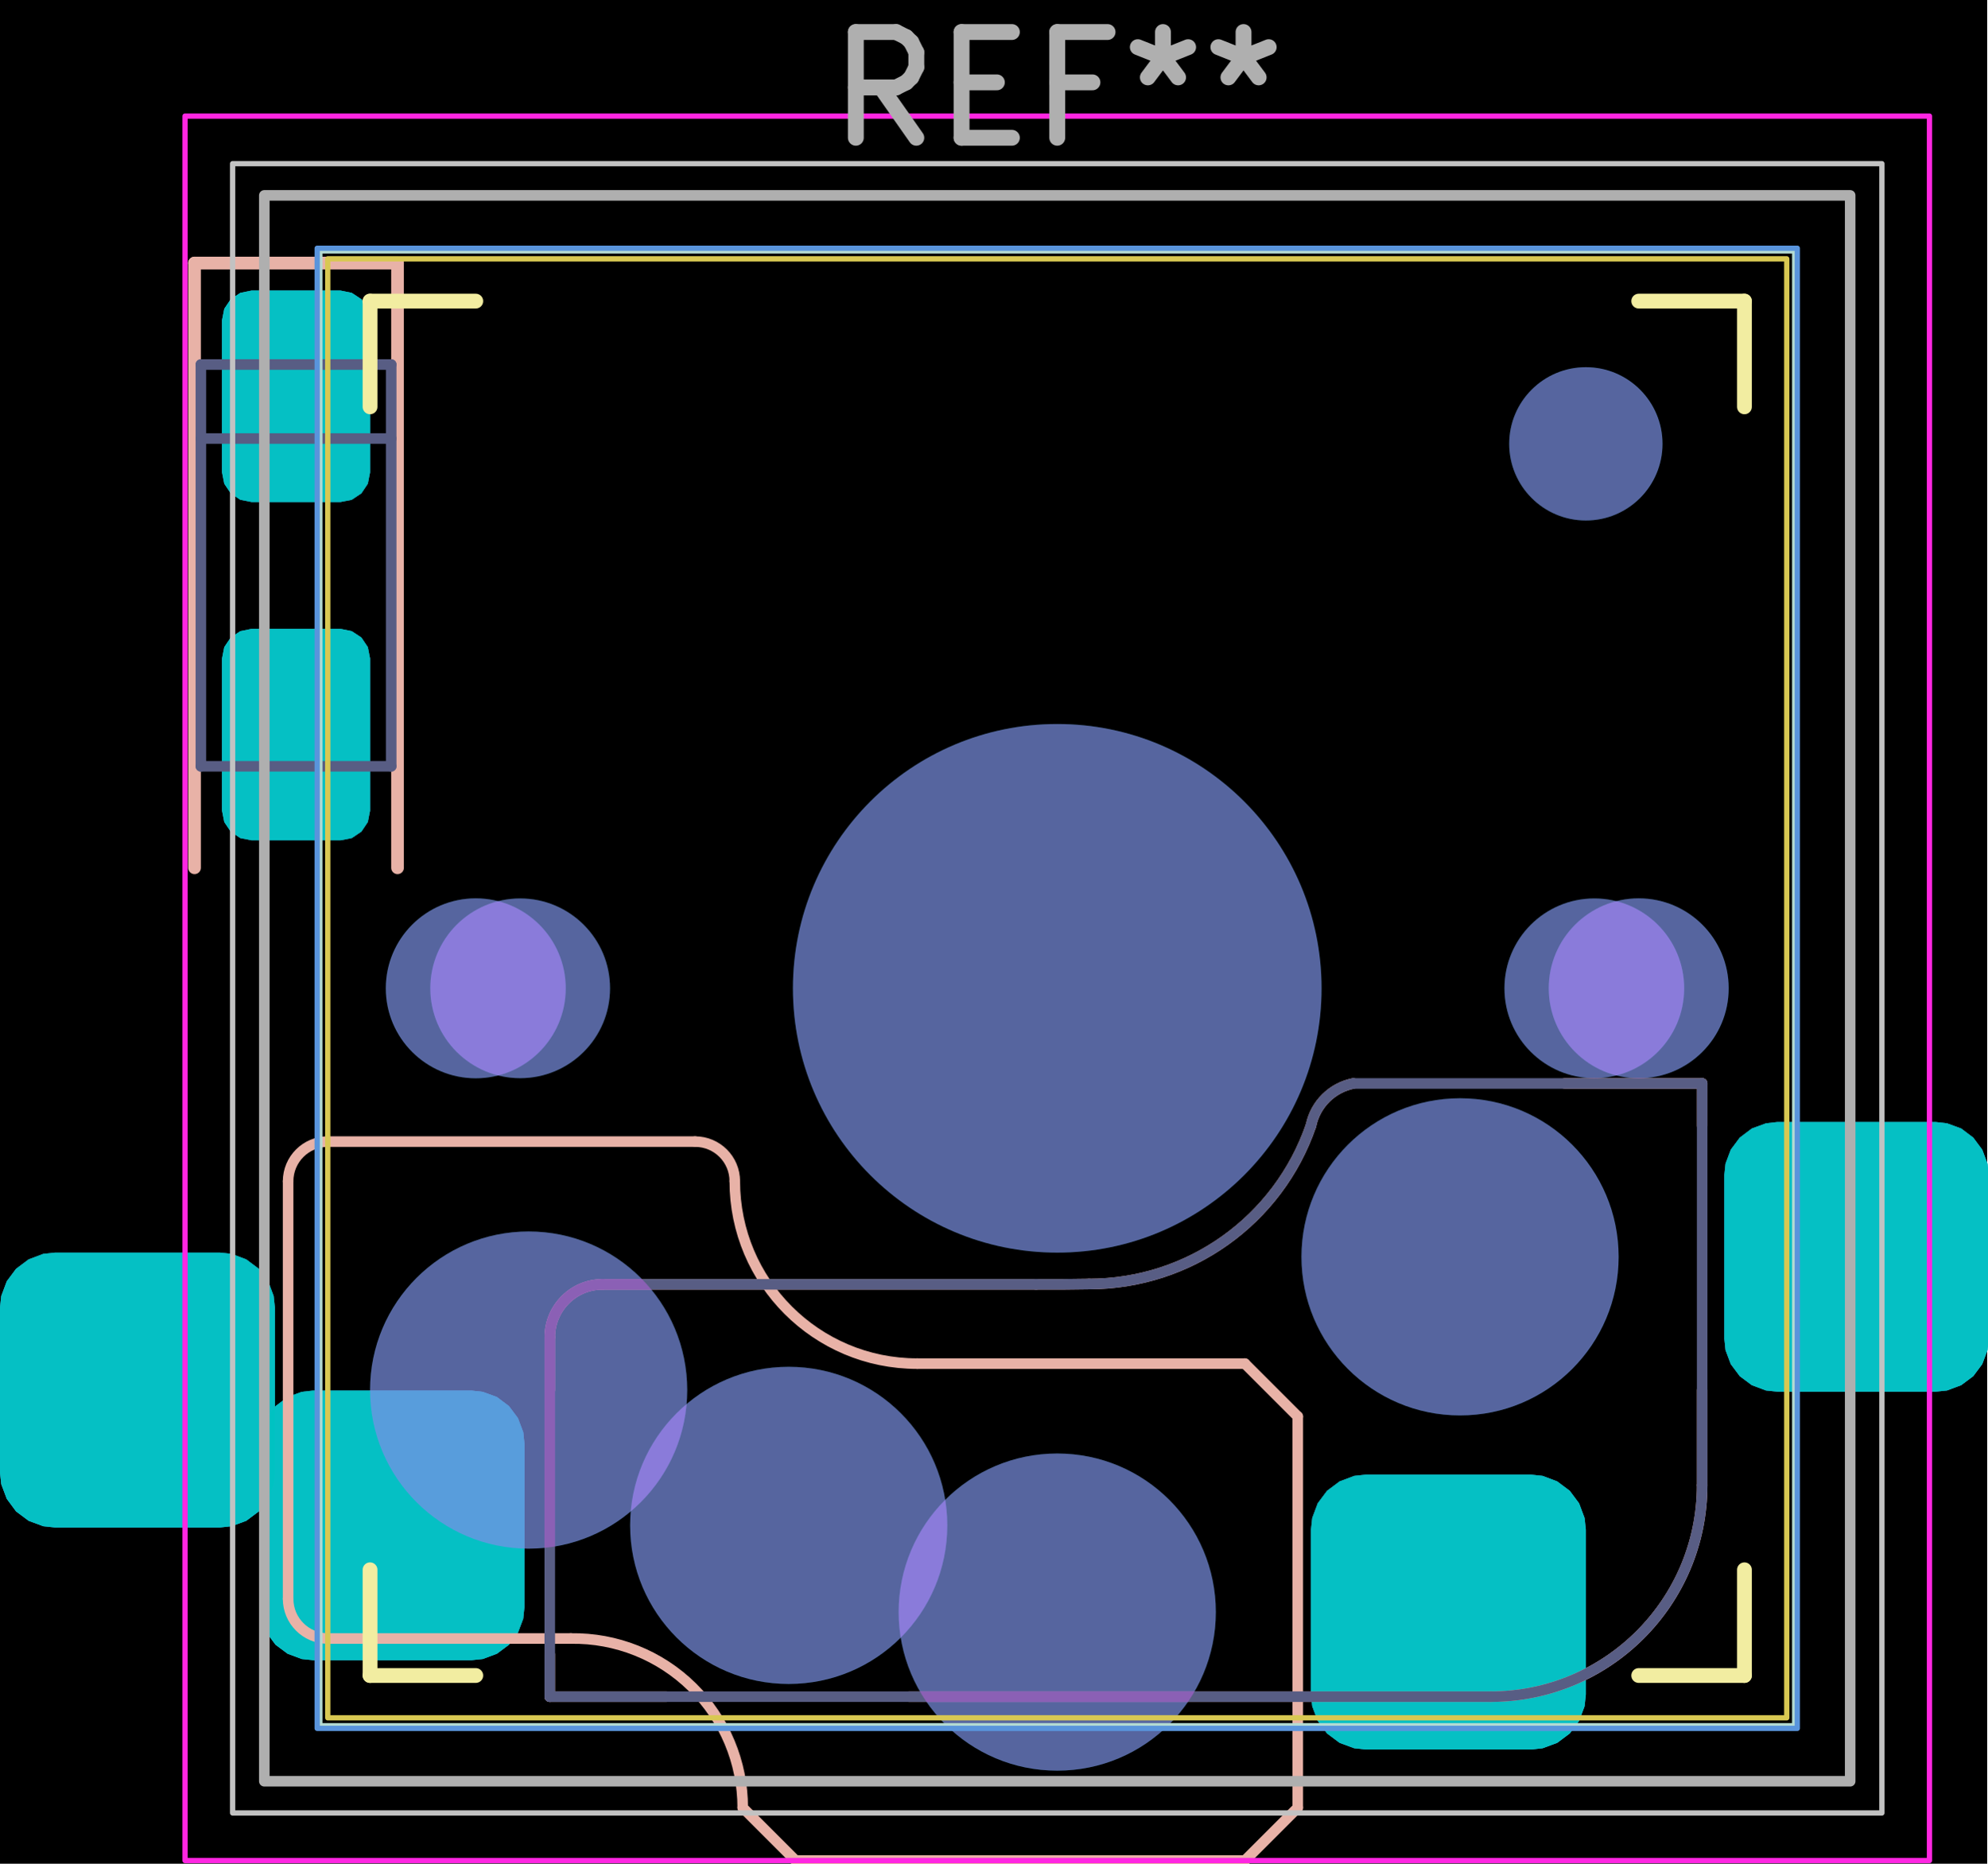
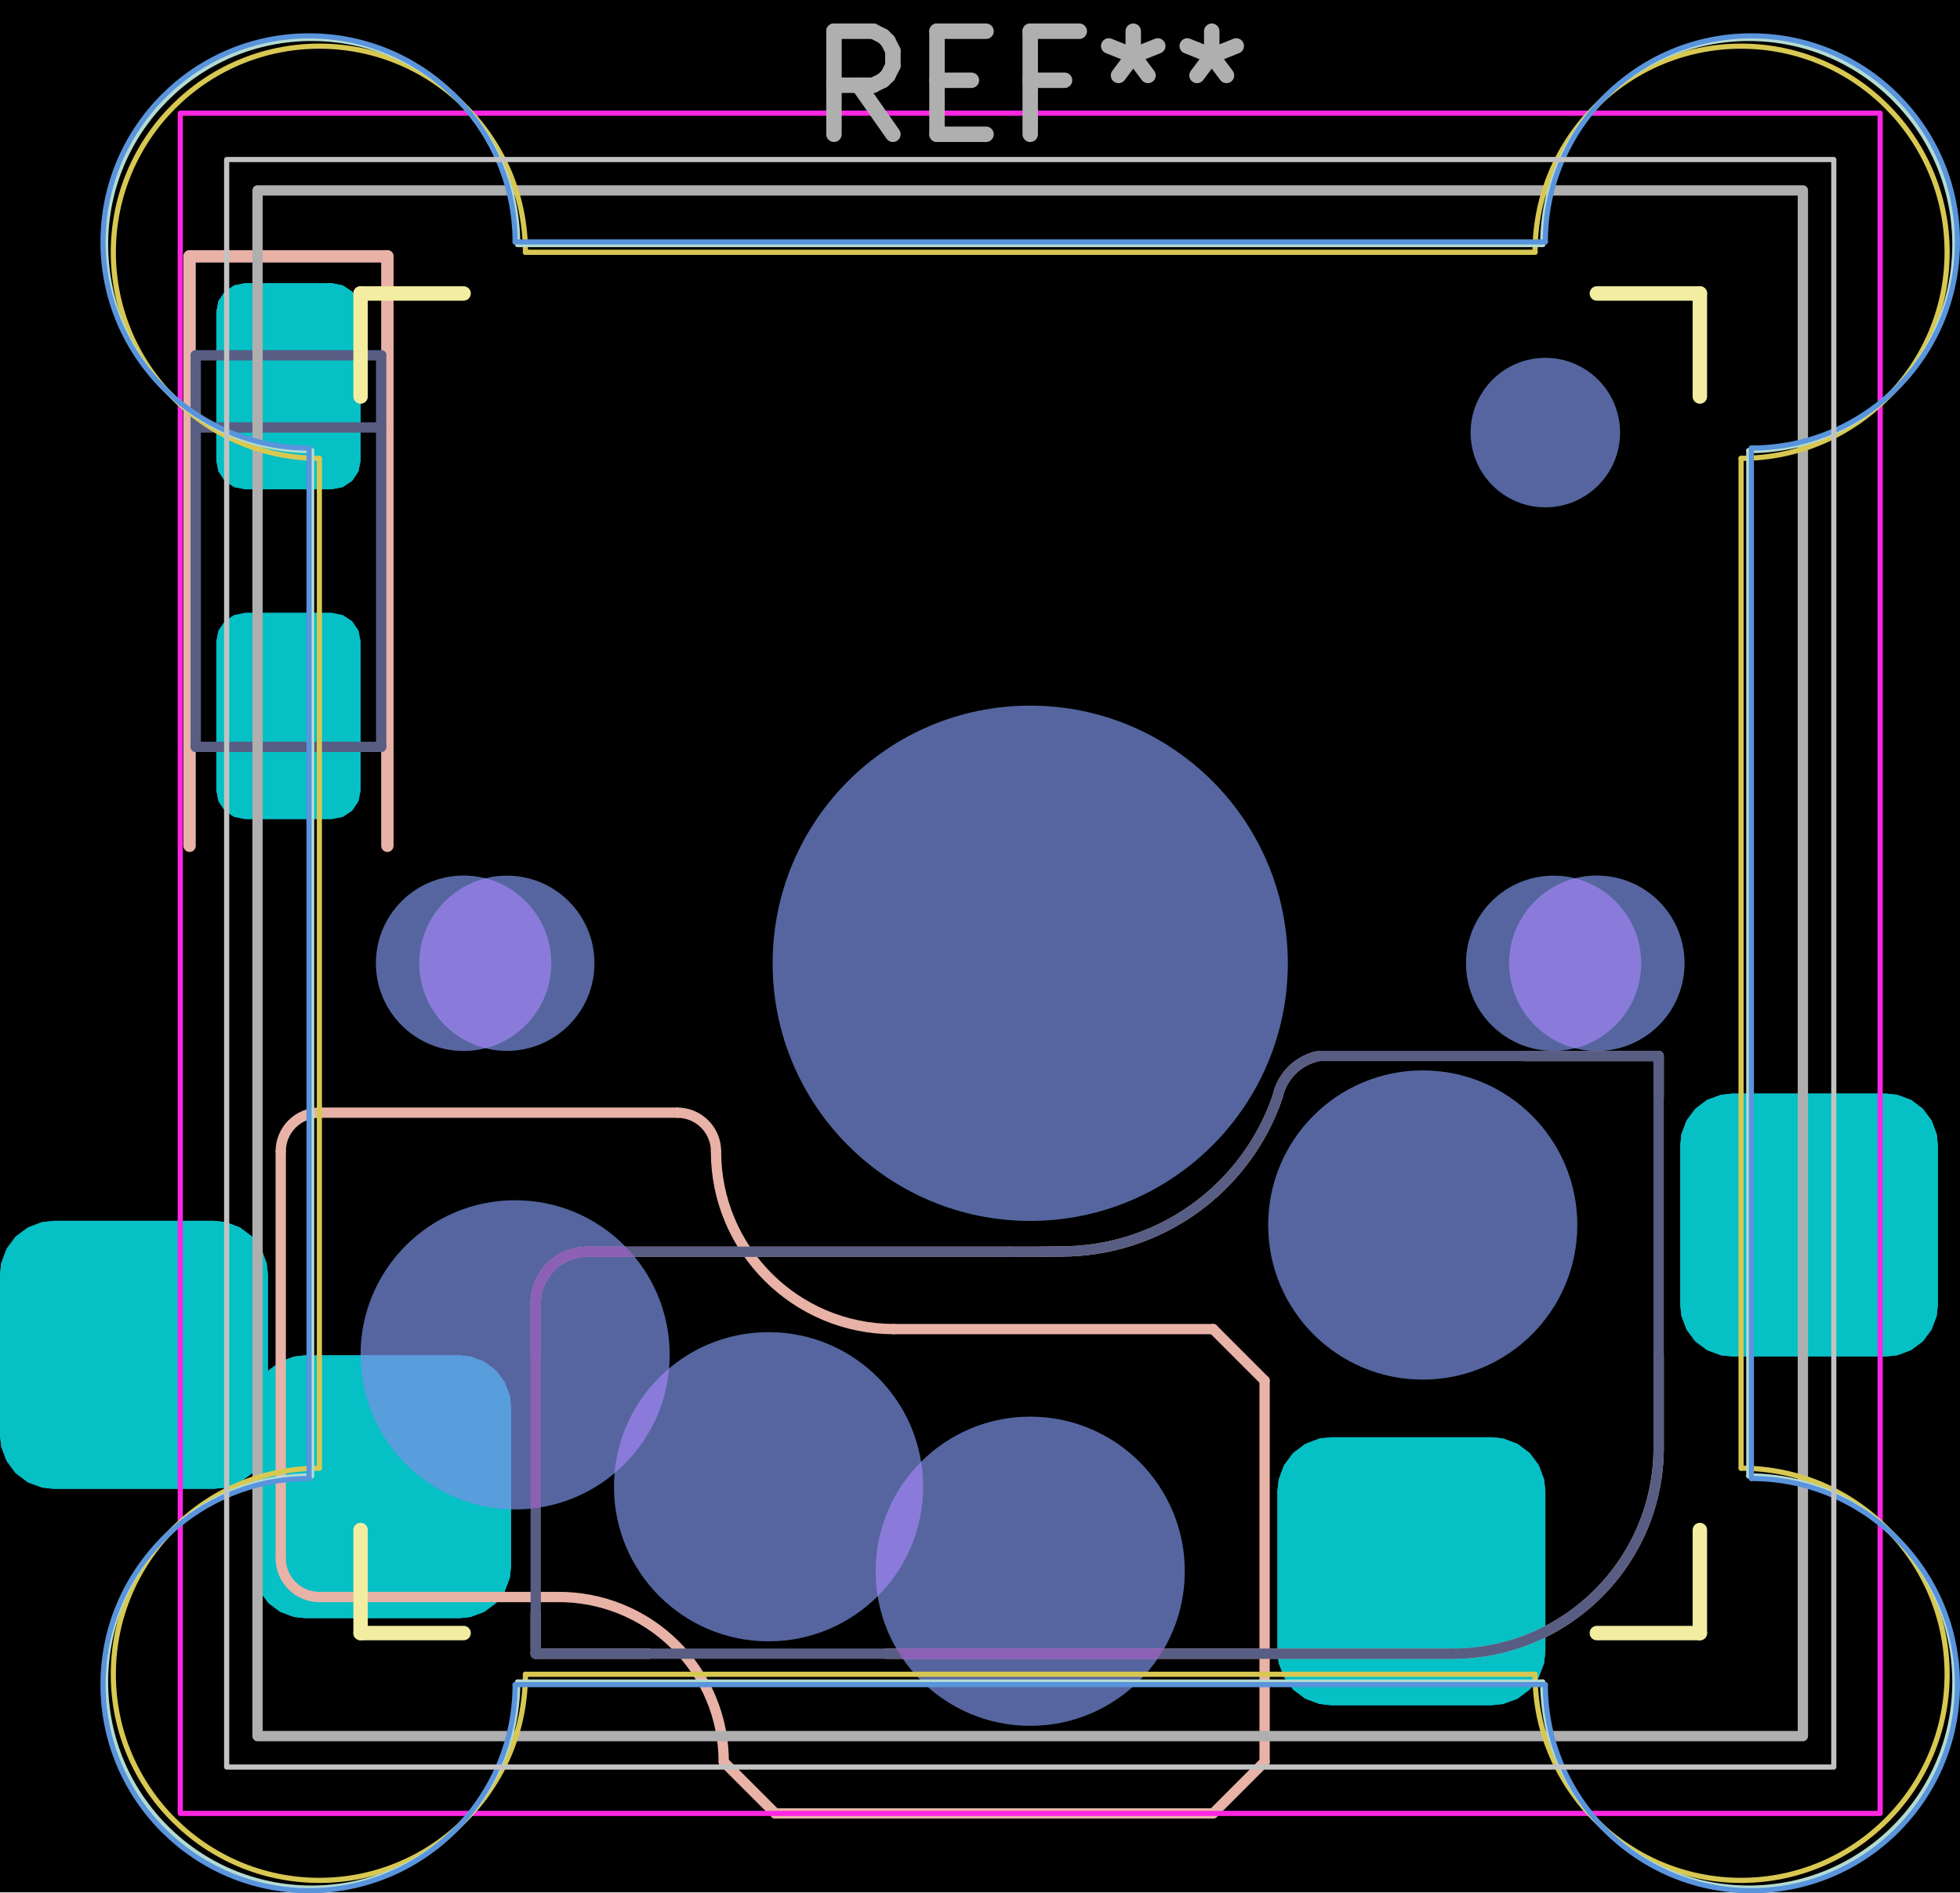
- <svg xmlns="http://www.w3.org/2000/svg" version="1.1" width="100%" height="100%" viewBox="0 0 18.796 17.628" preserveAspectRatio="xMidYMid meet">
+ <svg xmlns="http://www.w3.org/2000/svg" version="1.1" width="100%" height="100%" viewBox="0 0 19.025 18.364" preserveAspectRatio="xMidYMid meet">
  <rect width="100%" height="100%" fill="black" />
  <g style="fill:#000000; fill-opacity:1;stroke:#000000; stroke-opacity:1; stroke-linecap:round; stroke-linejoin:round;" transform="translate(0 0) scale(1 1)">
    <path style="fill:#4D7FC4; fill-opacity:1; stroke:none;fill-rule:evenodd;" d="M 12.4,14.468 12.412,14.358 12.464,14.219 12.552,14.101 12.671,14.012 12.809,13.96 12.92,13.948 14.48,13.948 14.591,13.96 14.729,14.012 14.848,14.101 14.936,14.219 14.988,14.358 15,14.468 15,16.028 14.988,16.139 14.936,16.277 14.848,16.396 14.729,16.485 14.591,16.536 14.48,16.548 12.92,16.548 12.809,16.536 12.671,16.485 12.552,16.396 12.464,16.277 12.412,16.139 12.4,16.028 Z" />
    <path style="fill:#4D7FC4; fill-opacity:1; stroke:none;fill-rule:evenodd;" d="M 16.31,11.113 16.321,11.007 16.371,10.874 16.456,10.76 16.57,10.674 16.704,10.625 16.81,10.613 18.31,10.613 18.416,10.625 18.55,10.674 18.664,10.76 18.749,10.874 18.799,11.007 18.81,11.113 18.81,12.663 18.799,12.77 18.749,12.903 18.664,13.017 18.55,13.102 18.416,13.152 18.31,13.163 16.81,13.163 16.704,13.152 16.57,13.102 16.456,13.017 16.371,12.903 16.321,12.77 16.31,12.663 Z" />
    <path style="fill:#4D7FC4; fill-opacity:1; stroke:none;fill-rule:evenodd;" d="M 0,12.368 0.012,12.258 0.064,12.119 0.152,12.001 0.271,11.912 0.409,11.86 0.52,11.848 2.08,11.848 2.191,11.86 2.329,11.912 2.448,12.001 2.536,12.119 2.588,12.258 2.6,12.368 2.6,13.928 2.588,14.039 2.536,14.177 2.448,14.296 2.329,14.385 2.191,14.436 2.08,14.448 0.52,14.448 0.409,14.436 0.271,14.385 0.152,14.296 0.064,14.177 0.012,14.039 0,13.928 Z" />
    <path style="fill:#4D7FC4; fill-opacity:1; stroke:none;fill-rule:evenodd;" d="M 2.46,13.653 2.471,13.547 2.521,13.414 2.606,13.3 2.72,13.214 2.854,13.165 2.96,13.153 4.46,13.153 4.566,13.165 4.7,13.214 4.814,13.3 4.899,13.414 4.949,13.547 4.96,13.653 4.96,15.203 4.949,15.31 4.899,15.443 4.814,15.557 4.7,15.642 4.566,15.692 4.46,15.703 2.96,15.703 2.854,15.692 2.72,15.642 2.606,15.557 2.521,15.443 2.471,15.31 2.46,15.203 Z" />
    <path style="fill:#4D7FC4; fill-opacity:1; stroke:none;fill-rule:evenodd;" d="M 2.38,7.948 2.273,7.927 2.182,7.866 2.121,7.775 2.1,7.668 2.1,6.228 2.121,6.121 2.182,6.03 2.273,5.97 2.38,5.948 3.22,5.948 3.327,5.97 3.418,6.03 3.479,6.121 3.5,6.228 3.5,7.668 3.479,7.775 3.418,7.866 3.327,7.927 3.22,7.948 Z" />
    <path style="fill:#4D7FC4; fill-opacity:1; stroke:none;fill-rule:evenodd;" d="M 2.38,4.748 2.273,4.727 2.182,4.666 2.121,4.575 2.1,4.468 2.1,3.028 2.121,2.921 2.182,2.83 2.273,2.77 2.38,2.748 3.22,2.748 3.327,2.77 3.418,2.83 3.479,2.921 3.5,3.028 3.5,4.468 3.479,4.575 3.418,4.666 3.327,4.727 3.22,4.748 Z" />
  </g>
  <g style="fill:#02FFEE; fill-opacity:0.4; stroke:none;">
    <circle cx="4.5" cy="9.348" r="0.851" />
    <circle cx="4.92" cy="9.348" r="0.85" />
    <circle cx="5" cy="13.148" r="1.5" />
    <circle cx="7.46" cy="14.428" r="1.5" />
    <circle cx="10" cy="9.348" r="2.5" />
    <circle cx="10" cy="15.248" r="1.5" />
    <circle cx="13.81" cy="11.888" r="1.5" />
    <circle cx="15" cy="4.198" r="0.725" />
    <circle cx="15.08" cy="9.348" r="0.85" />
    <circle cx="15.5" cy="9.348" r="0.851" />
    <path style="fill:#02FFEE; fill-opacity:0.4; stroke:none;fill-rule:evenodd;" d="M 12.4,14.468 12.412,14.358 12.464,14.219 12.552,14.101 12.671,14.012 12.809,13.96 12.92,13.948 14.48,13.948 14.591,13.96 14.729,14.012 14.848,14.101 14.936,14.219 14.988,14.358 15,14.468 15,16.028 14.988,16.139 14.936,16.277 14.848,16.396 14.729,16.485 14.591,16.536 14.48,16.548 12.92,16.548 12.809,16.536 12.671,16.485 12.552,16.396 12.464,16.277 12.412,16.139 12.4,16.028 Z" />
    <path style="fill:#02FFEE; fill-opacity:0.4; stroke:none;fill-rule:evenodd;" d="M 16.31,11.113 16.321,11.007 16.371,10.874 16.456,10.76 16.57,10.674 16.704,10.625 16.81,10.613 18.31,10.613 18.416,10.625 18.55,10.674 18.664,10.76 18.749,10.874 18.799,11.007 18.81,11.113 18.81,12.663 18.799,12.77 18.749,12.903 18.664,13.017 18.55,13.102 18.416,13.152 18.31,13.163 16.81,13.163 16.704,13.152 16.57,13.102 16.456,13.017 16.371,12.903 16.321,12.77 16.31,12.663 Z" />
    <path style="fill:#02FFEE; fill-opacity:0.4; stroke:none;fill-rule:evenodd;" d="M 0,12.368 0.012,12.258 0.064,12.119 0.152,12.001 0.271,11.912 0.409,11.86 0.52,11.848 2.08,11.848 2.191,11.86 2.329,11.912 2.448,12.001 2.536,12.119 2.588,12.258 2.6,12.368 2.6,13.928 2.588,14.039 2.536,14.177 2.448,14.296 2.329,14.385 2.191,14.436 2.08,14.448 0.52,14.448 0.409,14.436 0.271,14.385 0.152,14.296 0.064,14.177 0.012,14.039 0,13.928 Z" />
    <path style="fill:#02FFEE; fill-opacity:0.4; stroke:none;fill-rule:evenodd;" d="M 2.46,13.653 2.471,13.547 2.521,13.414 2.606,13.3 2.72,13.214 2.854,13.165 2.96,13.153 4.46,13.153 4.566,13.165 4.7,13.214 4.814,13.3 4.899,13.414 4.949,13.547 4.96,13.653 4.96,15.203 4.949,15.31 4.899,15.443 4.814,15.557 4.7,15.642 4.566,15.692 4.46,15.703 2.96,15.703 2.854,15.692 2.72,15.642 2.606,15.557 2.521,15.443 2.471,15.31 2.46,15.203 Z" />
    <path style="fill:#02FFEE; fill-opacity:0.4; stroke:none;fill-rule:evenodd;" d="M 2.38,7.948 2.273,7.927 2.182,7.866 2.121,7.775 2.1,7.668 2.1,6.228 2.121,6.121 2.182,6.03 2.273,5.97 2.38,5.948 3.22,5.948 3.327,5.97 3.418,6.03 3.479,6.121 3.5,6.228 3.5,7.668 3.479,7.775 3.418,7.866 3.327,7.927 3.22,7.948 Z" />
    <path style="fill:#02FFEE; fill-opacity:0.4; stroke:none;fill-rule:evenodd;" d="M 2.38,4.748 2.273,4.727 2.182,4.666 2.121,4.575 2.1,4.468 2.1,3.028 2.121,2.921 2.182,2.83 2.273,2.77 2.38,2.748 3.22,2.748 3.327,2.77 3.418,2.83 3.479,2.921 3.5,3.028 3.5,4.468 3.479,4.575 3.418,4.666 3.327,4.727 3.22,4.748 Z" />
    <path style="fill:#00C2C2; fill-opacity:0.9; stroke:none;fill-rule:evenodd;" d="M 12.4,14.468 12.412,14.358 12.464,14.219 12.552,14.101 12.671,14.012 12.809,13.96 12.92,13.948 14.48,13.948 14.591,13.96 14.729,14.012 14.848,14.101 14.936,14.219 14.988,14.358 15,14.468 15,16.028 14.988,16.139 14.936,16.277 14.848,16.396 14.729,16.485 14.591,16.536 14.48,16.548 12.92,16.548 12.809,16.536 12.671,16.485 12.552,16.396 12.464,16.277 12.412,16.139 12.4,16.028 Z" />
    <path style="fill:#00C2C2; fill-opacity:0.9; stroke:none;fill-rule:evenodd;" d="M 16.31,11.113 16.321,11.007 16.371,10.874 16.456,10.76 16.57,10.674 16.704,10.625 16.81,10.613 18.31,10.613 18.416,10.625 18.55,10.674 18.664,10.76 18.749,10.874 18.799,11.007 18.81,11.113 18.81,12.663 18.799,12.77 18.749,12.903 18.664,13.017 18.55,13.102 18.416,13.152 18.31,13.163 16.81,13.163 16.704,13.152 16.57,13.102 16.456,13.017 16.371,12.903 16.321,12.77 16.31,12.663 Z" />
    <path style="fill:#00C2C2; fill-opacity:0.9; stroke:none;fill-rule:evenodd;" d="M 0,12.368 0.012,12.258 0.064,12.119 0.152,12.001 0.271,11.912 0.409,11.86 0.52,11.848 2.08,11.848 2.191,11.86 2.329,11.912 2.448,12.001 2.536,12.119 2.588,12.258 2.6,12.368 2.6,13.928 2.588,14.039 2.536,14.177 2.448,14.296 2.329,14.385 2.191,14.436 2.08,14.448 0.52,14.448 0.409,14.436 0.271,14.385 0.152,14.296 0.064,14.177 0.012,14.039 0,13.928 Z" />
    <path style="fill:#00C2C2; fill-opacity:0.9; stroke:none;fill-rule:evenodd;" d="M 2.46,13.653 2.471,13.547 2.521,13.414 2.606,13.3 2.72,13.214 2.854,13.165 2.96,13.153 4.46,13.153 4.566,13.165 4.7,13.214 4.814,13.3 4.899,13.414 4.949,13.547 4.96,13.653 4.96,15.203 4.949,15.31 4.899,15.443 4.814,15.557 4.7,15.642 4.566,15.692 4.46,15.703 2.96,15.703 2.854,15.692 2.72,15.642 2.606,15.557 2.521,15.443 2.471,15.31 2.46,15.203 Z" />
    <path style="fill:#00C2C2; fill-opacity:0.9; stroke:none;fill-rule:evenodd;" d="M 2.38,7.948 2.273,7.927 2.182,7.866 2.121,7.775 2.1,7.668 2.1,6.228 2.121,6.121 2.182,6.03 2.273,5.97 2.38,5.948 3.22,5.948 3.327,5.97 3.418,6.03 3.479,6.121 3.5,6.228 3.5,7.668 3.479,7.775 3.418,7.866 3.327,7.927 3.22,7.948 Z" />
    <path style="fill:#00C2C2; fill-opacity:0.9; stroke:none;fill-rule:evenodd;" d="M 2.38,4.748 2.273,4.727 2.182,4.666 2.121,4.575 2.1,4.468 2.1,3.028 2.121,2.921 2.182,2.83 2.273,2.77 2.38,2.748 3.22,2.748 3.327,2.77 3.418,2.83 3.479,2.921 3.5,3.028 3.5,4.468 3.479,4.575 3.418,4.666 3.327,4.727 3.22,4.748 Z" />
  </g>
  <g style="fill:none;  stroke:#E8B2A7; stroke-width:0.1; stroke-opacity:1;  stroke-linecap:round; stroke-linejoin:round;">
    <path d="M2.725 15.123 L2.725 11.173 " />
    <path d="M3.1 10.798 L6.575 10.798 " />
    <path d="M3.1 15.498 L5.4 15.498 " />
    <path d="M5.2 13.148 L5.2 12.648 " />
    <path d="M5.2 16.048 L5.2 15.648 " />
    <path d="M5.7 12.148 L9.8 12.148 " />
    <path d="M6.3 16.048 L5.2 16.048 " />
    <path d="M7.525 17.598 L7.025 17.098 " />
    <path d="M8.675 12.898 L11.775 12.898 " />
    <path d="M11.775 17.598 L7.525 17.598 " />
    <path d="M12.275 13.398 L11.775 12.898 " />
    <path d="M12.275 13.398 L12.275 17.098 " />
    <path d="M12.275 17.098 L11.775 17.598 " />
    <path d="M14.1 16.048 L8.6 16.048 " />
    <path d="M16.1 10.248 L14.8 10.248 " />
    <path d="M16.1 10.248 L16.1 10.648 " />
    <path d="M16.1 13.148 L16.1 14.048 " />
    <path d="M3.1 10.798 A0.375 0.375 0.0 0 0 2.725 11.173" />
    <path d="M2.725 15.123 A0.375 0.375 0.0 0 0 3.1 15.498" />
    <path d="M5.7 12.148 A0.5 0.5 0.0 0 0 5.2 12.648" />
    <path d="M7.025 17.098 A1.6 1.6 0.0 0 0 5.4 15.498" />
    <path d="M6.95 11.173 A0.375 0.375 0.0 0 0 6.575 10.798" />
    <path d="M6.95 11.173 A1.725 1.725 0.0 0 0 8.675 12.898" />
    <path d="M9.8 12.148 A21.513 21.513 0.0 0 0 10.3 12.145" />
    <path d="M10.3 12.145 A2.221 2.221 0.0 0 0 12.4 10.647" />
    <path d="M12.8 10.248 A0.51 0.51 0.0 0 0 12.401 10.643" />
    <path d="M14.1 16.048 A2 2 0.0 0 0 16.1 14.048" />
  </g>
  <g style="fill:none;  stroke:#E8B2A7; stroke-width:0.12; stroke-opacity:1;  stroke-linecap:round; stroke-linejoin:round;">
    <path d="M1.84 2.488 L1.84 8.208 " />
    <path d="M3.76 2.488 L3.76 8.208 " />
    <path d="M1.84 2.488 L3.76 2.488 " />
  </g>
  <g style="fill:none;  stroke:#585D84; stroke-width:0.1; stroke-opacity:1;  stroke-linecap:round; stroke-linejoin:round;">
    <path d="M5.2 16.048 L5.2 12.648 " />
    <path d="M5.7 12.148 L9.8 12.148 " />
    <path d="M14.1 16.048 L5.2 16.048 " />
    <path d="M16.1 10.248 L12.8 10.248 " />
    <path d="M16.1 10.248 L16.1 14.048 " />
    <path d="M5.7 12.148 A0.5 0.5 0.0 0 0 5.2 12.648" />
    <path d="M9.8 12.148 A21.513 21.513 0.0 0 0 10.3 12.145" />
    <path d="M10.3 12.145 A2.221 2.221 0.0 0 0 12.4 10.647" />
    <path d="M12.8 10.248 A0.51 0.51 0.0 0 0 12.401 10.643" />
    <path d="M14.1 16.048 A2 2 0.0 0 0 16.1 14.048" />
    <path d="M1.9 3.448 L1.9 7.248 " />
    <path d="M1.9 7.248 L3.7 7.248 " />
    <path d="M3.7 7.248 L3.7 3.448 " />
    <path d="M3.7 3.448 L1.9 3.448 " />
    <path d="M1.9 4.148 L3.7 4.148 " />
  </g>
  <g style="fill:#D864FF; fill-opacity:0.4; stroke:none;">
    <circle cx="4.5" cy="9.348" r="0.851" />
    <circle cx="4.92" cy="9.348" r="0.85" />
    <circle cx="5" cy="13.148" r="1.5" />
    <circle cx="7.46" cy="14.428" r="1.5" />
    <circle cx="10" cy="9.348" r="2.5" />
    <circle cx="10" cy="15.248" r="1.5" />
    <circle cx="13.81" cy="11.888" r="1.5" />
    <circle cx="15" cy="4.198" r="0.725" />
    <circle cx="15.08" cy="9.348" r="0.85" />
    <circle cx="15.5" cy="9.348" r="0.851" />
  </g>
  <g style="fill:none;  stroke:#F2EDA1; stroke-width:0.14; stroke-opacity:1;  stroke-linecap:round; stroke-linejoin:round;">
    <path d="M3.5 3.848 L3.5 2.848 " />
    <path d="M3.5 15.848 L3.5 14.848 " />
    <path d="M3.5 15.848 L4.5 15.848 " />
    <path d="M4.5 2.848 L3.5 2.848 " />
    <path d="M15.5 15.848 L16.5 15.848 " />
    <path d="M16.5 2.848 L15.5 2.848 " />
    <path d="M16.5 2.848 L16.5 3.848 " />
    <path d="M16.5 14.848 L16.5 15.848 " />
    <path style="fill:none;  stroke:#FF26E2; stroke-width:0.05; stroke-opacity:1;  stroke-linecap:round; stroke-linejoin:round;fill:none" d="M 1.75,1.098 18.25,1.098 18.25,17.598 1.75,17.598 Z" />
  </g>
  <g style="fill:none;  stroke:#AFAFAF; stroke-width:0.15; stroke-opacity:1;  stroke-linecap:round; stroke-linejoin:round;">
    <text x="10" y="1.348" textLength="4.536" font-size="1.333" lengthAdjust="spacingAndGlyphs" text-anchor="middle" opacity="0" stroke-opacity="0">REF**</text>
    <g class="stroked-text">
      <path d="M8.667 1.303 L8.333 0.827 " />
      <path d="M8.095 1.303 L8.095 0.303 " />
      <path d="M8.095 0.303 L8.476 0.303 " />
      <path d="M8.476 0.303 L8.571 0.351 " />
      <path d="M8.571 0.351 L8.619 0.398 " />
      <path d="M8.619 0.398 L8.667 0.494 " />
      <path d="M8.667 0.494 L8.667 0.636 " />
      <path d="M8.667 0.636 L8.619 0.732 " />
      <path d="M8.619 0.732 L8.571 0.779 " />
      <path d="M8.571 0.779 L8.476 0.827 " />
      <path d="M8.476 0.827 L8.095 0.827 " />
      <path d="M9.095 0.779 L9.429 0.779 " />
      <path d="M9.571 1.303 L9.095 1.303 " />
      <path d="M9.095 1.303 L9.095 0.303 " />
      <path d="M9.095 0.303 L9.571 0.303 " />
      <path d="M10.333 0.779 L10 0.779 " />
      <path d="M10 1.303 L10 0.303 " />
      <path d="M10 0.303 L10.476 0.303 " />
      <path d="M11 0.303 L11 0.541 " />
      <path d="M10.762 0.446 L11 0.541 " />
      <path d="M11 0.541 L11.238 0.446 " />
      <path d="M10.857 0.732 L11 0.541 " />
      <path d="M11 0.541 L11.143 0.732 " />
      <path d="M11.762 0.303 L11.762 0.541 " />
      <path d="M11.524 0.446 L11.762 0.541 " />
      <path d="M11.762 0.541 L12 0.446 " />
      <path d="M11.619 0.732 L11.762 0.541 " />
      <path d="M11.762 0.541 L11.905 0.732 " />
    </g>
    <path style="fill:none;  stroke:#AFAFAF; stroke-width:0.1; stroke-opacity:1;  stroke-linecap:round; stroke-linejoin:round;fill:none" d="M 2.5,1.848 17.5,1.848 17.5,16.848 2.5,16.848 Z" />
-     <path style="fill:none;  stroke:#D8C852; stroke-width:0.05; stroke-opacity:1;  stroke-linecap:round; stroke-linejoin:round;fill:none" d="M 3.1,2.448 16.9,2.448 16.9,16.248 3.1,16.248 Z" />
-     <path style="fill:none;  stroke:#B4DBD2; stroke-width:0.05; stroke-opacity:1;  stroke-linecap:round; stroke-linejoin:round;fill:none" d="M 3.025,2.373 16.975,2.373 16.975,16.323 3.025,16.323 Z" />
-     <path style="fill:none;  stroke:#5994DC; stroke-width:0.05; stroke-opacity:1;  stroke-linecap:round; stroke-linejoin:round;fill:none" d="M 3,2.348 17,2.348 17,16.348 3,16.348 Z" />
+   </g>
+   <g style="fill:none;  stroke:#D8C852; stroke-width:0.05; stroke-opacity:1;  stroke-linecap:round; stroke-linejoin:round;">
+     <path d="M5.1 2.448 L14.9 2.448 " />
+     <path d="M16.9 4.448 L16.9 14.248 " />
+     <path d="M14.9 16.248 L5.1 16.248 " />
+     <path d="M3.1 14.248 L3.1 4.448 " />
+     <path d="M16.9 4.448 A2 2 0.0 1 0 14.9 2.448" />
+     <path d="M14.9 16.248 A2 2 0.0 1 0 16.9 14.248" />
+     <path d="M3.1 14.248 A2 2 0.0 1 0 5.1 16.248" />
+     <path d="M5.1 2.448 A2 2 0.0 1 0 3.1 4.448" />
+   </g>
+   <g style="fill:none;  stroke:#B4DBD2; stroke-width:0.05; stroke-opacity:1;  stroke-linecap:round; stroke-linejoin:round;">
+     <path d="M5.025 2.373 L14.975 2.373 " />
+     <path d="M16.975 4.373 L16.975 14.323 " />
+     <path d="M14.975 16.323 L5.025 16.323 " />
+     <path d="M3.025 14.323 L3.025 4.373 " />
+     <path d="M16.975 4.373 A2 2 0.0 1 0 14.975 2.373" />
+     <path d="M14.975 16.323 A2 2 0.0 1 0 16.975 14.323" />
+     <path d="M3.025 14.323 A2 2 0.0 1 0 5.025 16.323" />
+     <path d="M5.025 2.373 A2 2 0.0 1 0 3.025 4.373" />
+   </g>
+   <g style="fill:none;  stroke:#5994DC; stroke-width:0.05; stroke-opacity:1;  stroke-linecap:round; stroke-linejoin:round;">
+     <path d="M5 2.348 L15 2.348 " />
+     <path d="M17 4.348 L17 14.348 " />
+     <path d="M15 16.348 L5 16.348 " />
+     <path d="M3 14.348 L3 4.348 " />
+     <path d="M17 4.348 A2 2 0.0 1 0 15 2.348" />
+     <path d="M15 16.348 A2 2 0.0 1 0 17 14.348" />
+     <path d="M3 14.348 A2 2 0.0 1 0 5 16.348" />
+     <path d="M5 2.348 A2 2 0.0 1 0 3 4.348" />
    <path style="fill:none;  stroke:#C2C2C2; stroke-width:0.05; stroke-opacity:1;  stroke-linecap:round; stroke-linejoin:round;fill:none" d="M 2.2,1.548 17.8,1.548 17.8,17.148 2.2,17.148 Z" />
  </g>
</svg>
